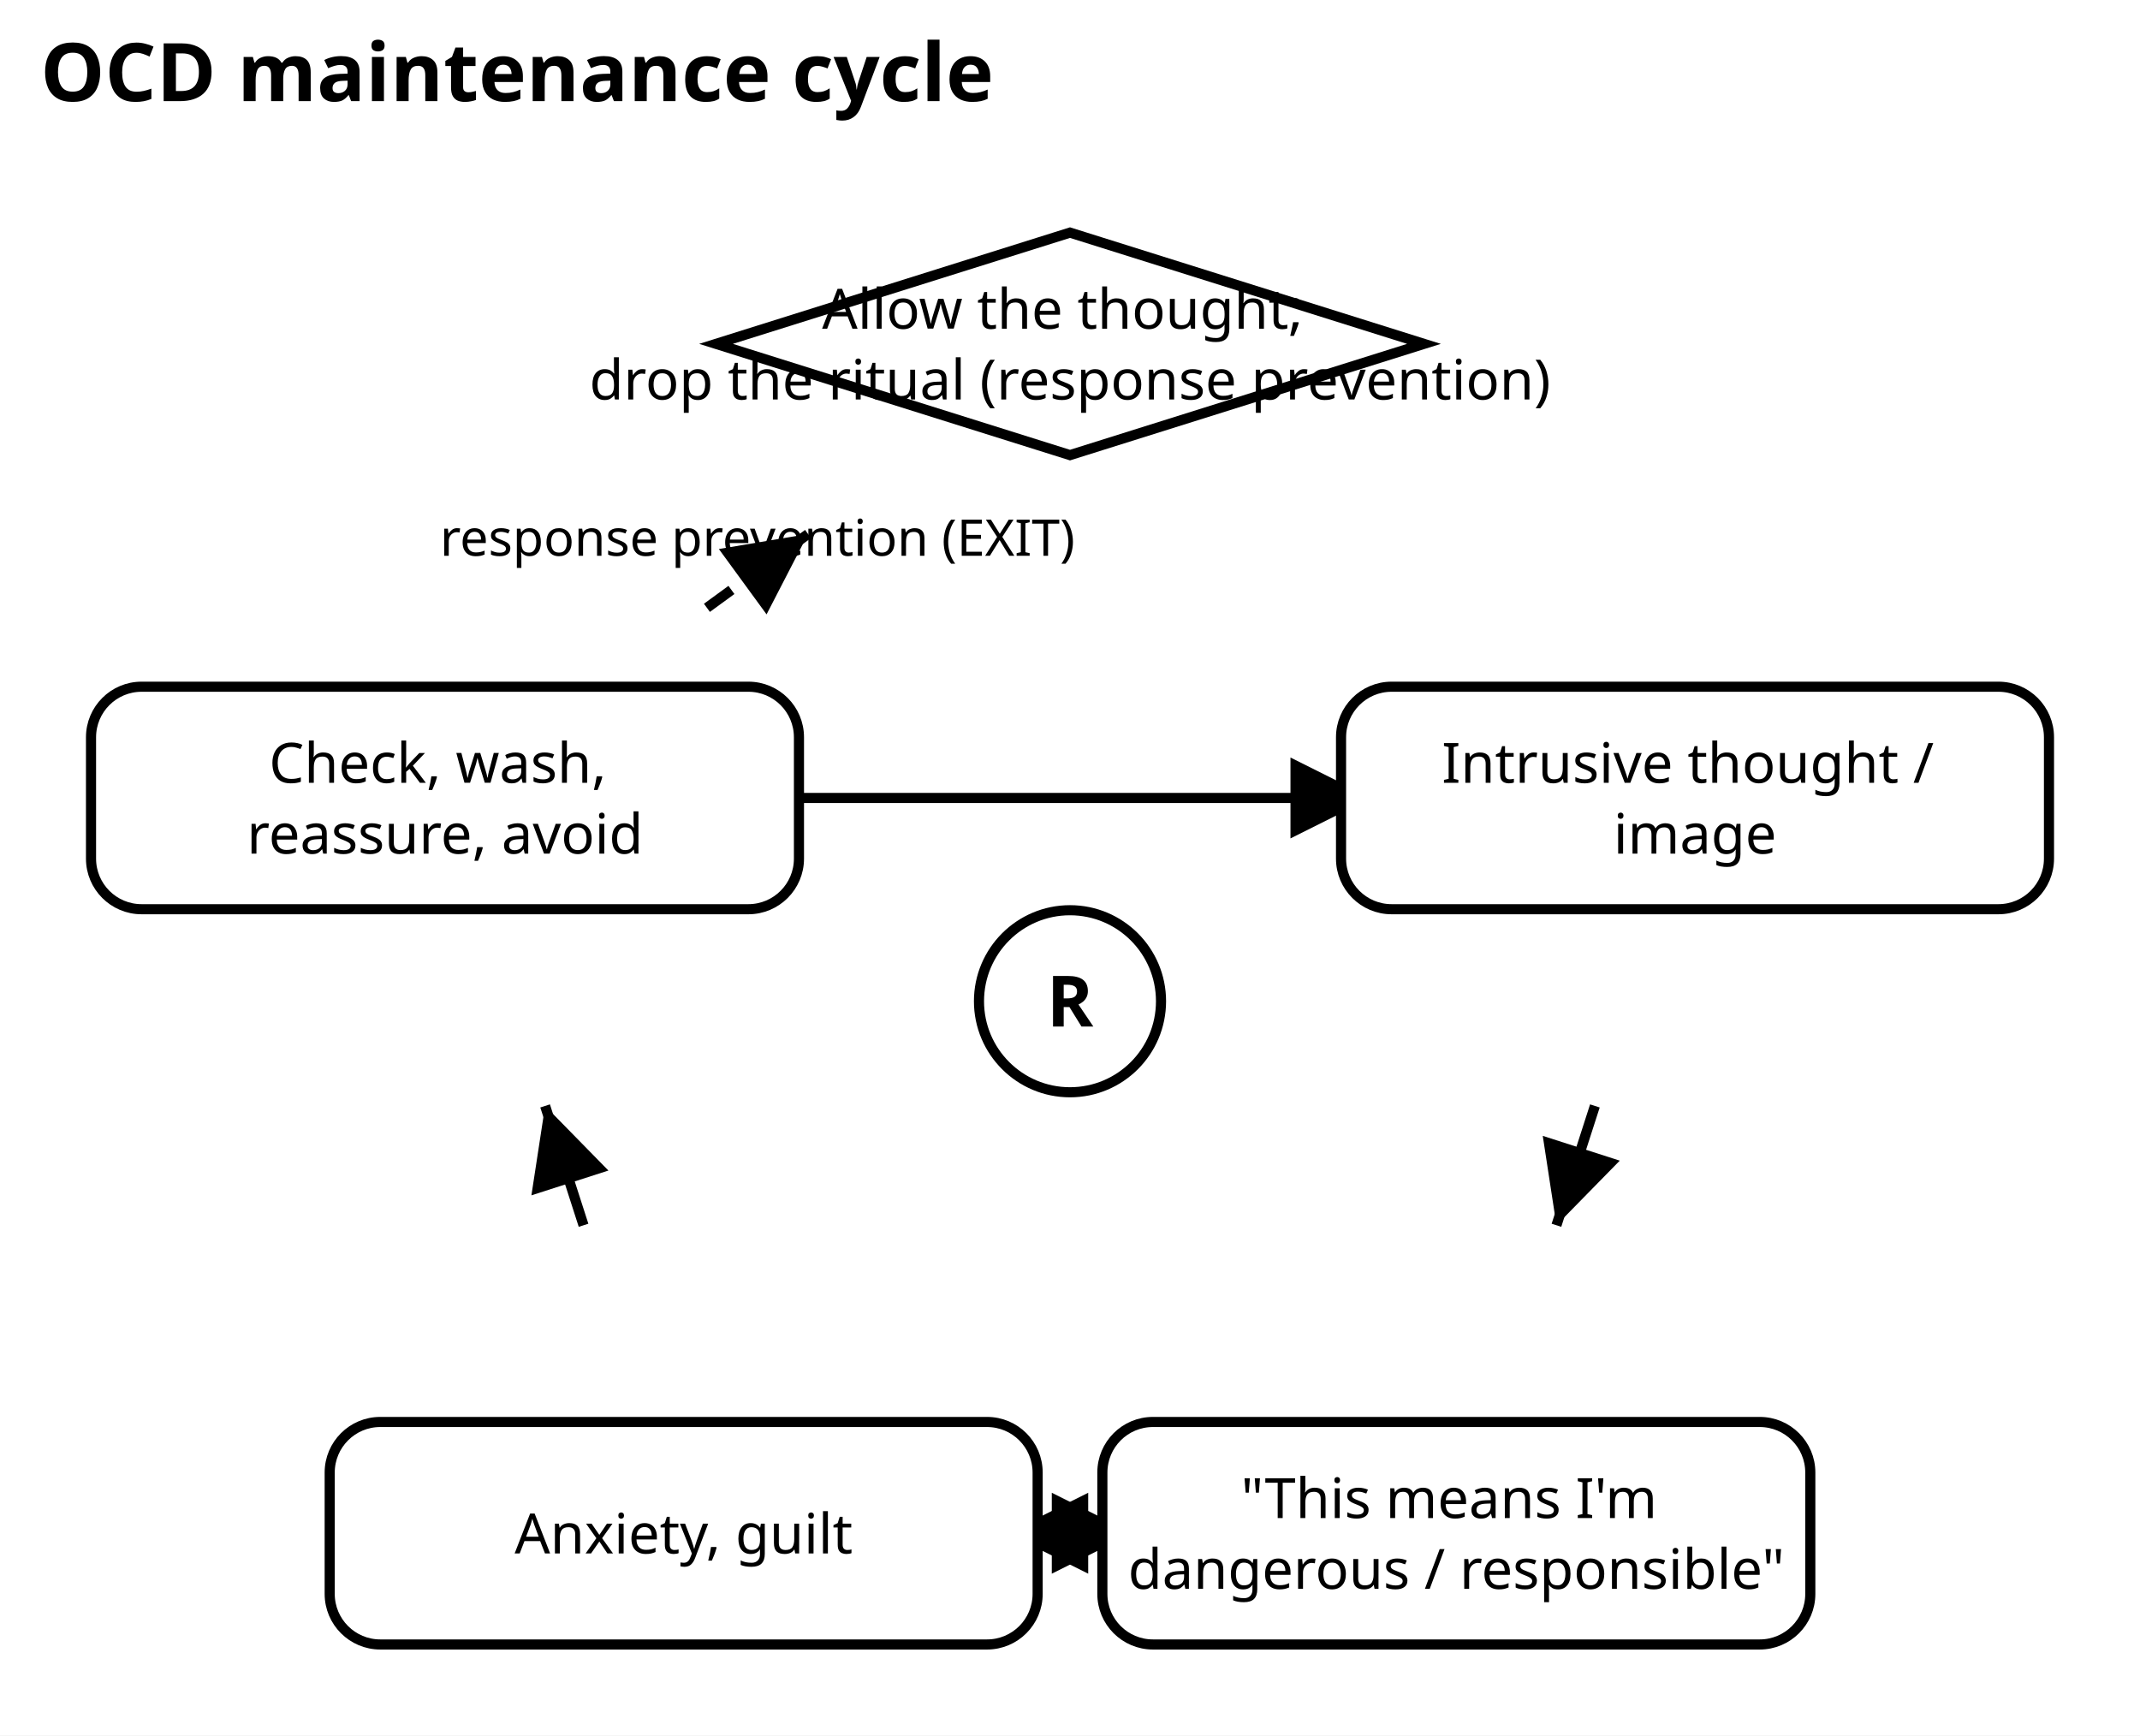
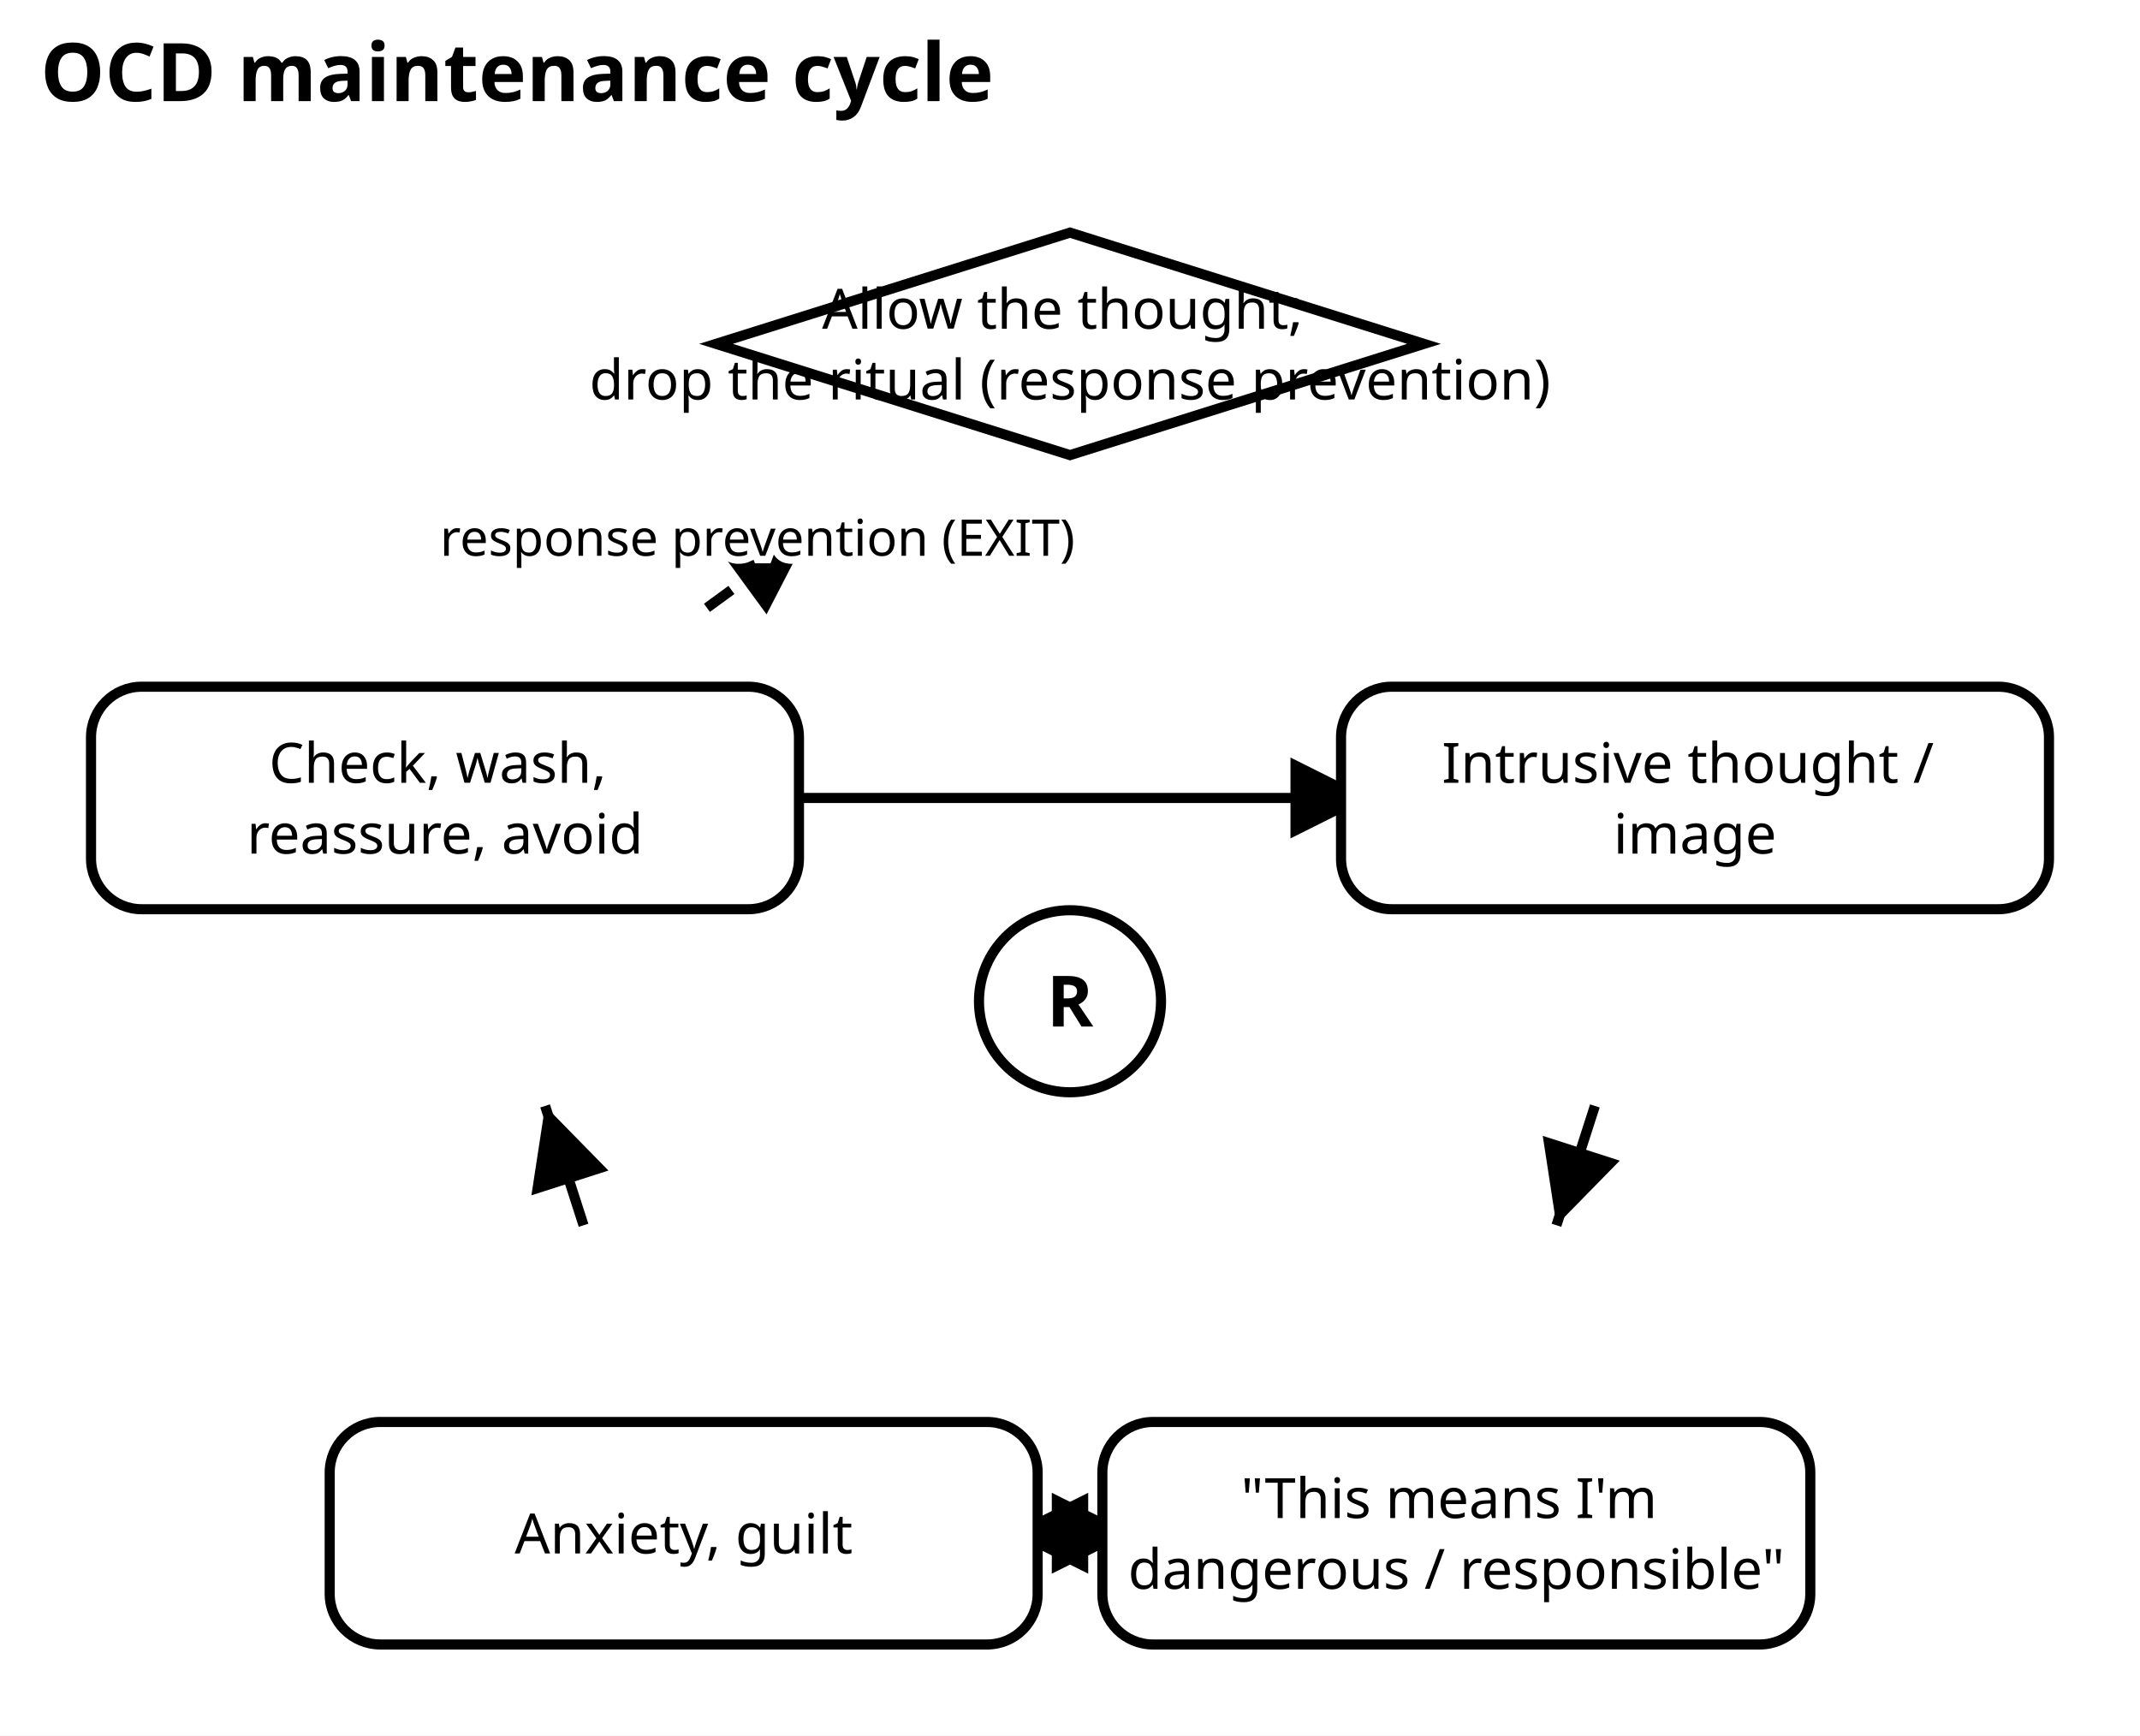
<svg xmlns="http://www.w3.org/2000/svg" viewBox="68.4 52 423.2 343.2" role="img" aria-label="Maintaining loop: OCD maintenance cycle. Links: Intrusive thought / image -&gt; &quot;This means I'm dangerous / responsible&quot;; &quot;This means I'm dangerous / responsible&quot; &lt;-&gt; Anxiety, guilt; Anxiety, guilt -&gt; Check, wash, reassure, avoid; Check, wash, reassure, avoid -&gt; Intrusive thought / image (reinforcing). Ways out: Check, wash, reassure, avoid to Allow the thought; drop the ritual (response prevention).">
  <defs>
    <marker id="arrow" markerWidth="10" markerHeight="10" refX="8" refY="4" orient="auto-start-reverse">
      <path d="M0,0 L8,4 L0,8 z" fill="#000" />
    </marker>
  </defs>
  <rect x="68.4" y="52" width="423.2" height="343.2" fill="#fff" />
  <text x="76.4" y="72" font-family="sans-serif" font-size="16" font-weight="700">OCD maintenance cycle</text>
  <path data-el="edge:e1" d="M 383.8,270.7 L 376.2,294.3" fill="none" stroke="#000" stroke-width="2" marker-end="url(#arrow)" />
  <path data-el="edge:e2" d="M 292.4,355.2 L 267.6,355.2" fill="none" stroke="#000" stroke-width="2" marker-start="url(#arrow)" marker-end="url(#arrow)" />
  <path data-el="edge:e3" d="M 183.8,294.3 L 176.2,270.7" fill="none" stroke="#000" stroke-width="2" marker-end="url(#arrow)" />
  <path data-el="edge:e4" d="M 220.4,209.8 L 339.6,209.8" fill="none" stroke="#000" stroke-width="2" marker-end="url(#arrow)" />
  <path data-el="edge:x1" d="M 208.2,172.2 L 228.2,157.6" fill="none" stroke="#000" stroke-width="2" stroke-dasharray="6 5" marker-end="url(#arrow)" />
-   <text data-el="edgelabel:x1" x="218.2" y="161.9" font-family="sans-serif" font-size="10" text-anchor="middle">response prevention (EXIT)</text>
+   <text data-el="edgelabel:x1" x="218.2" y="161.9" font-family="sans-serif" font-size="10" text-anchor="middle" stroke="#fff" stroke-width="3" paint-order="stroke">response prevention (EXIT)</text>
  <circle cx="280" cy="250" r="18" fill="#fff" stroke="#000" stroke-width="2" />
  <text x="280" y="255" text-anchor="middle" font-family="sans-serif" font-size="14" font-weight="700">R</text>
  <rect data-el="node:intrusion" x="333.6" y="187.8" width="140" height="44" rx="10" ry="10" fill="#fff" stroke="#000" stroke-width="2" />
  <text text-anchor="middle" font-family="sans-serif" font-size="11" data-el="nodelabel:intrusion">
    <tspan x="403.6" y="206.8">Intrusive thought /</tspan>
    <tspan x="403.6" y="220.8">image</tspan>
  </text>
  <rect data-el="node:appraisal" x="286.4" y="333.2" width="140" height="44" rx="10" ry="10" fill="#fff" stroke="#000" stroke-width="2" />
  <text text-anchor="middle" font-family="sans-serif" font-size="11" data-el="nodelabel:appraisal">
    <tspan x="356.4" y="352.2">"This means I'm</tspan>
    <tspan x="356.4" y="366.2" textLength="124" lengthAdjust="spacingAndGlyphs">dangerous / responsible"</tspan>
  </text>
  <rect data-el="node:distress" x="133.6" y="333.2" width="140" height="44" rx="10" ry="10" fill="#fff" stroke="#000" stroke-width="2" />
  <text x="203.6" y="359.2" font-family="sans-serif" font-size="11" text-anchor="middle" data-el="nodelabel:distress">Anxiety, guilt</text>
  <rect data-el="node:compulsion" x="86.4" y="187.8" width="140" height="44" rx="10" ry="10" fill="#fff" stroke="#000" stroke-width="2" />
  <text text-anchor="middle" font-family="sans-serif" font-size="11" data-el="nodelabel:compulsion">
    <tspan x="156.4" y="206.8">Check, wash,</tspan>
    <tspan x="156.4" y="220.8">reassure, avoid</tspan>
  </text>
  <polygon data-el="node:out" points="280,98 350,120 280,142 210,120" fill="#fff" stroke="#000" stroke-width="2" />
  <text text-anchor="middle" font-family="sans-serif" font-size="11" data-el="nodelabel:out">
    <tspan x="280" y="117">Allow the thought;</tspan>
    <tspan x="280" y="131" textLength="124" lengthAdjust="spacingAndGlyphs">drop the ritual (response prevention)</tspan>
  </text>
</svg>
